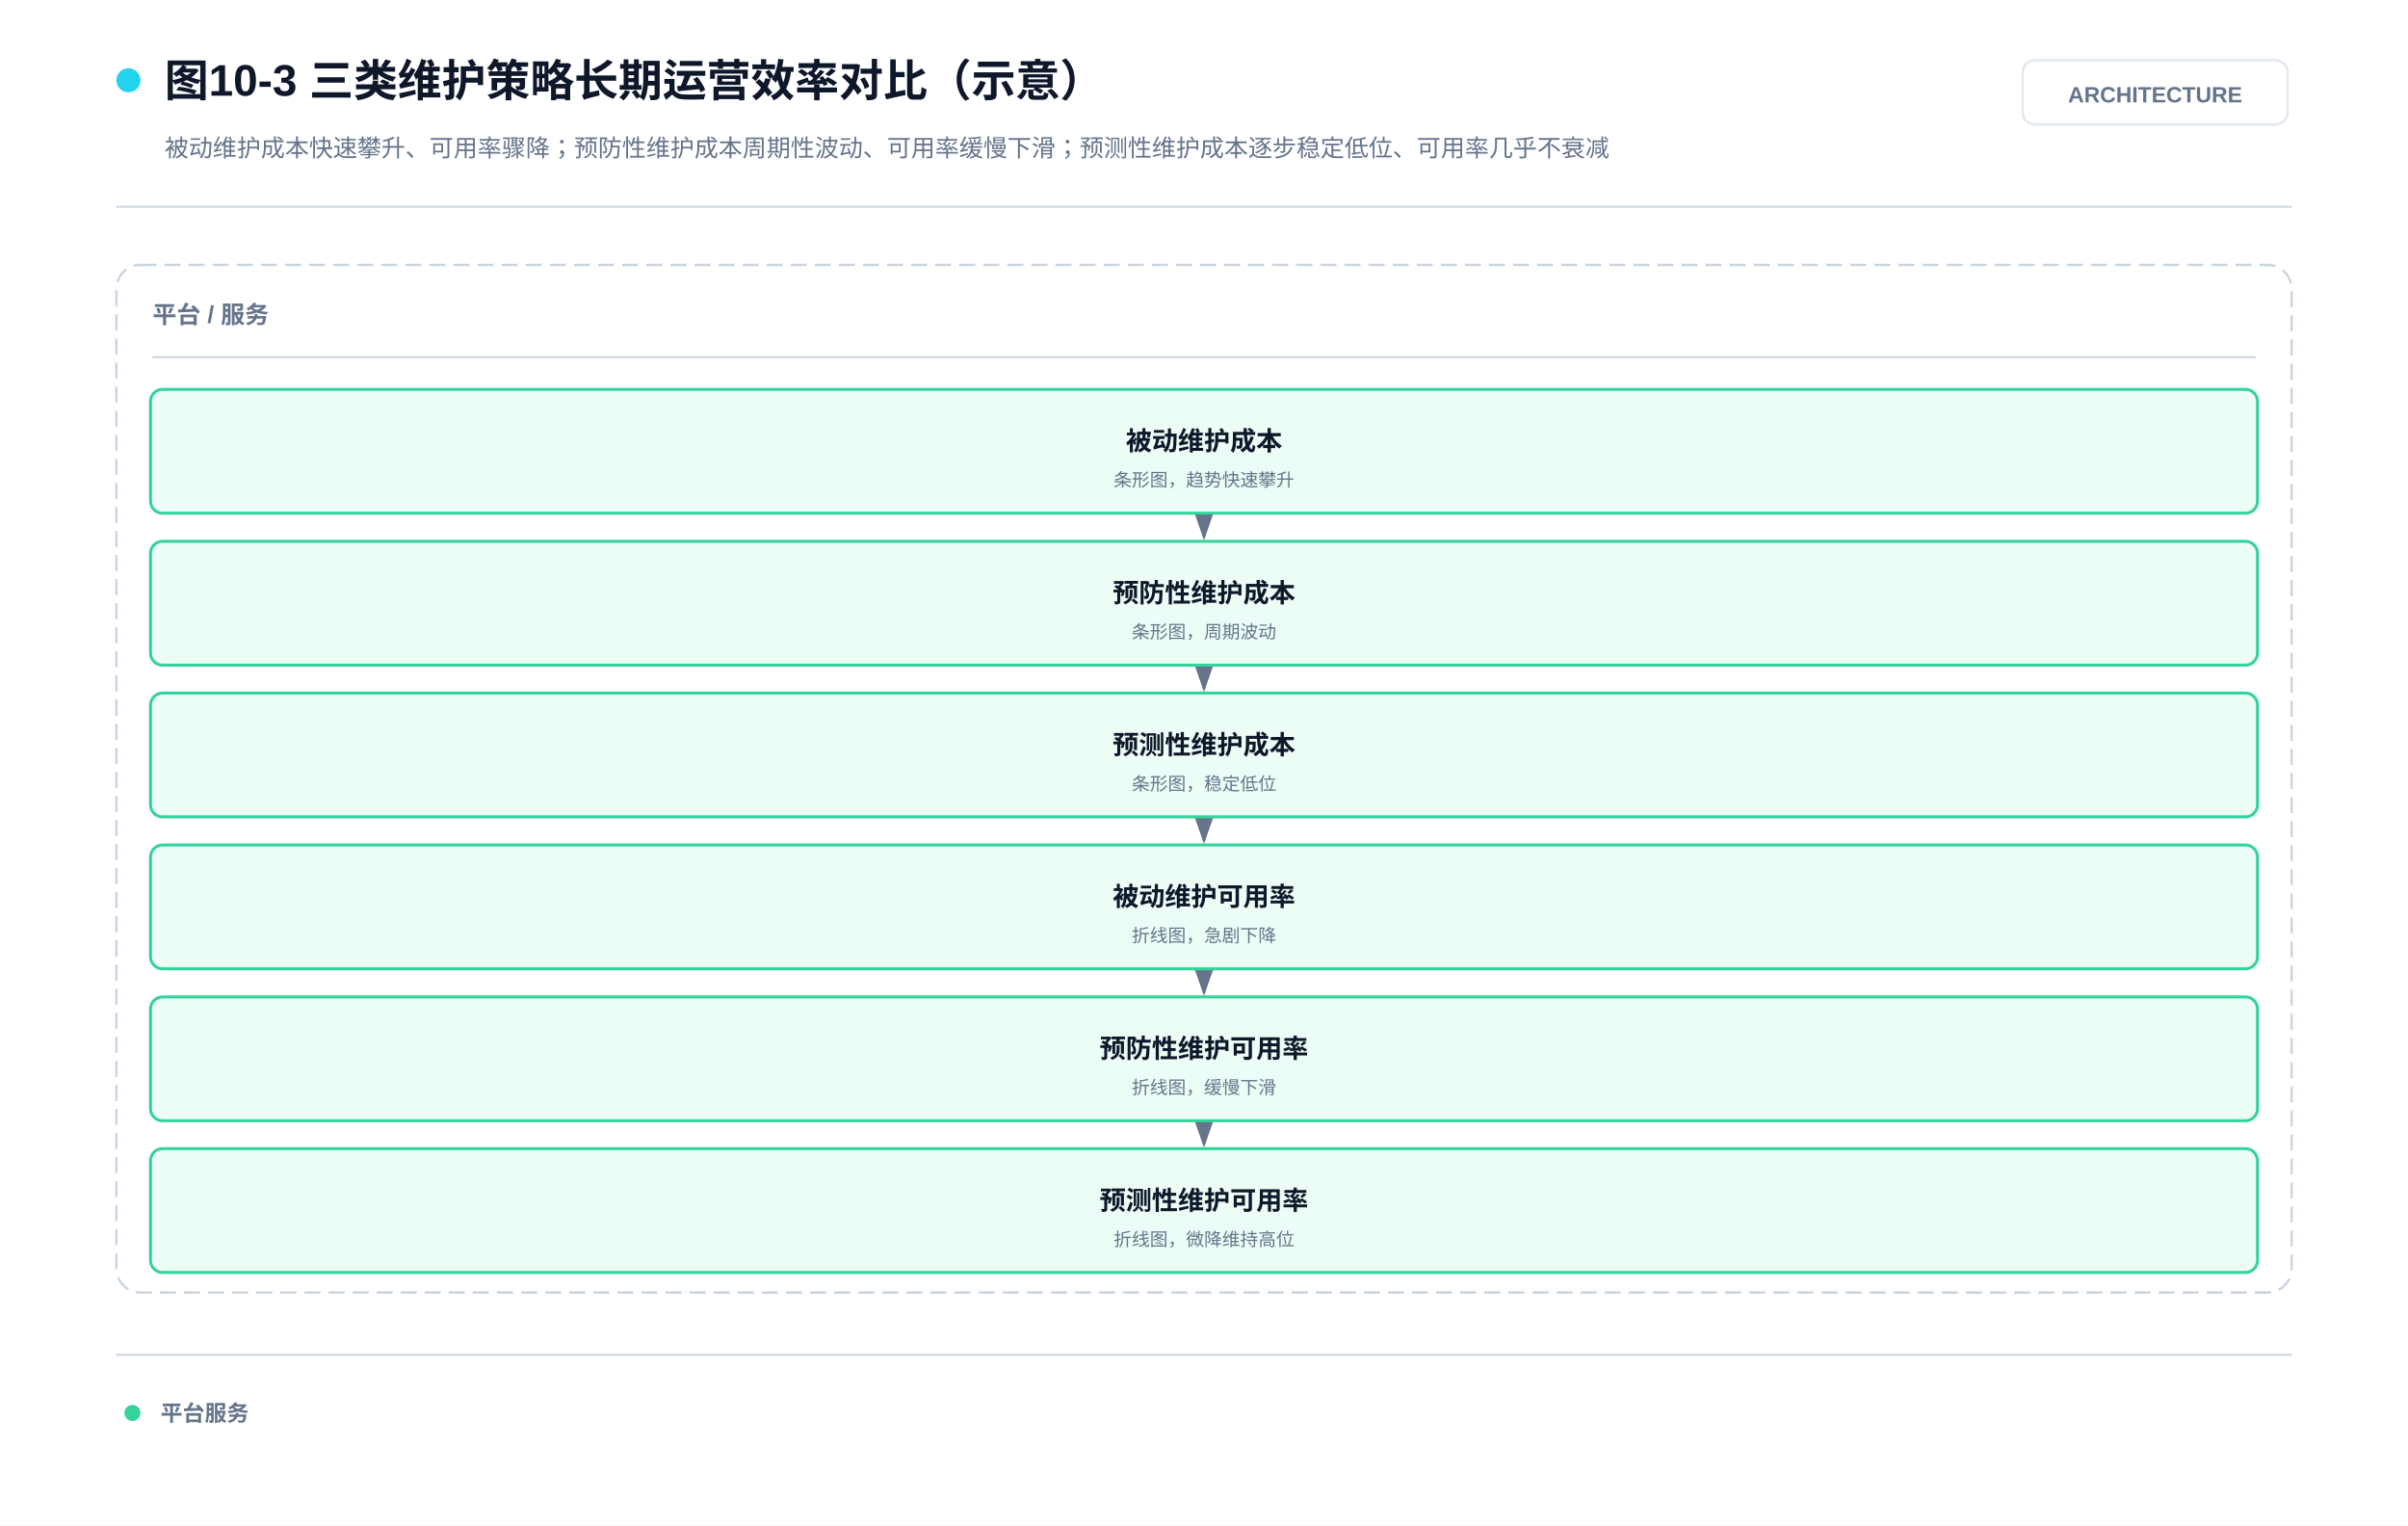
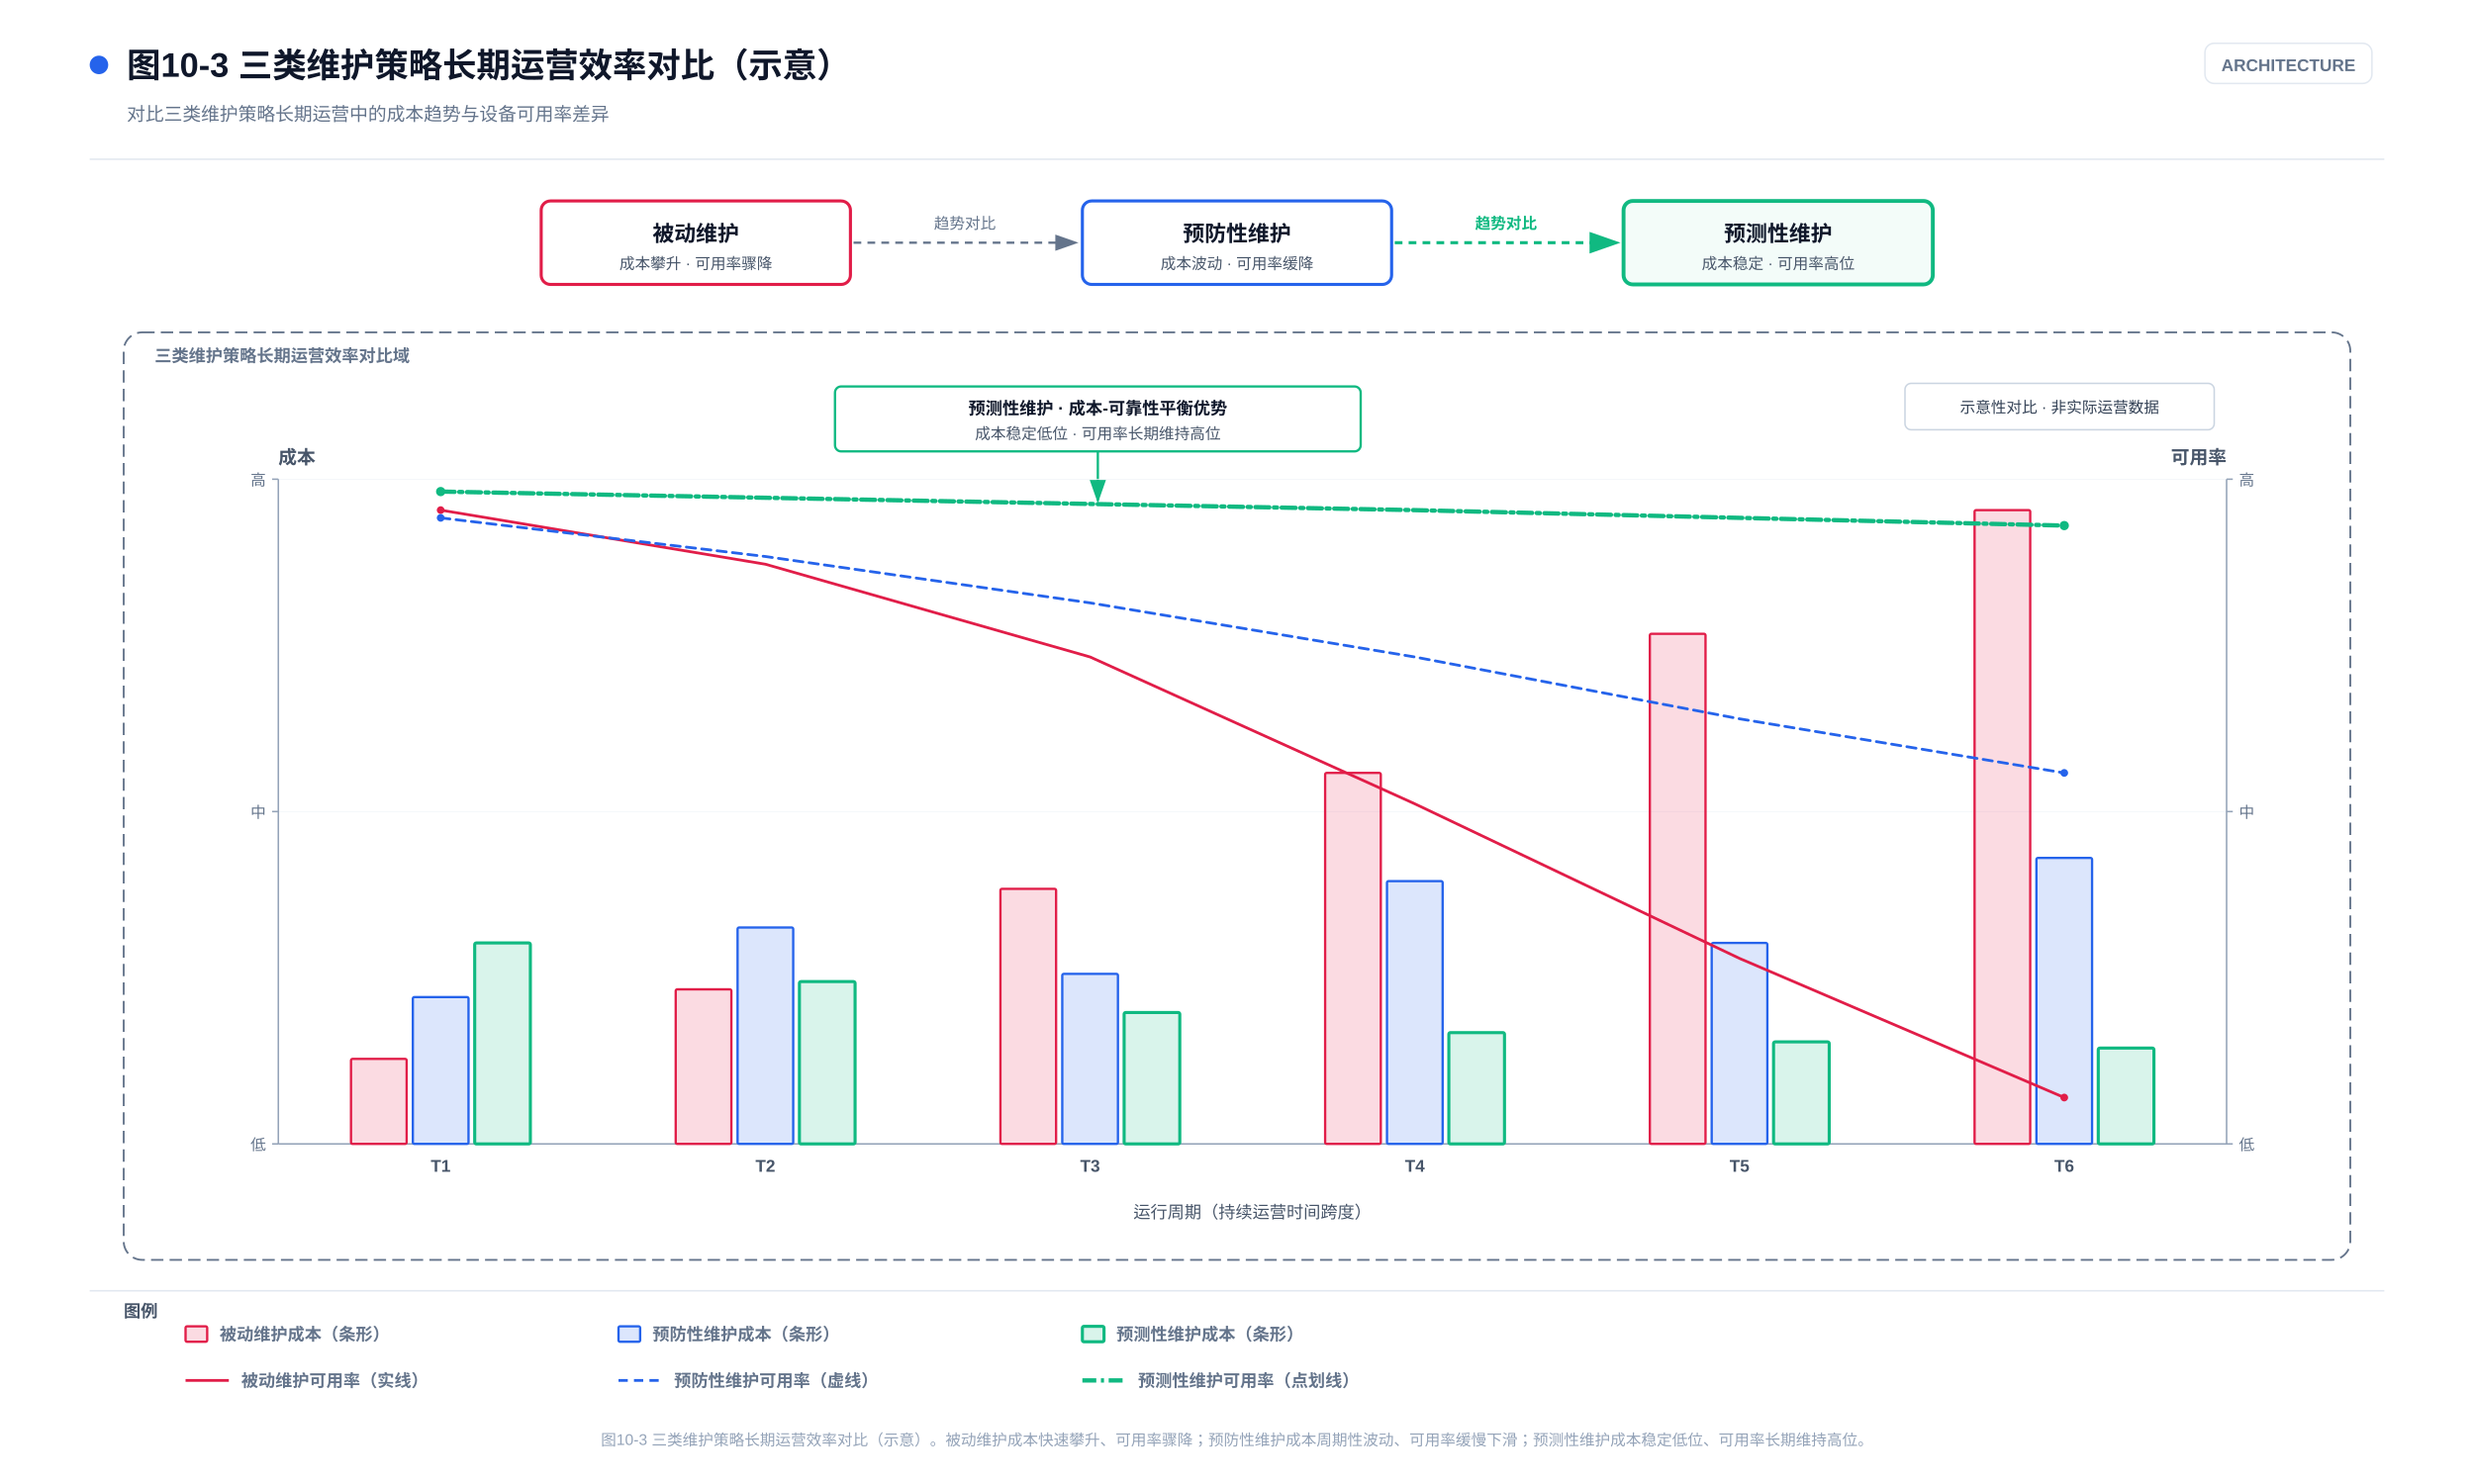
- <svg xmlns="http://www.w3.org/2000/svg" width="1200" height="760" viewBox="0 0 1200 760" role="img" aria-label="图10-3 三类维护策略长期运营效率对比（示意）" data-style="architecture-diagram-white-book">
+ <svg xmlns="http://www.w3.org/2000/svg" width="1600" height="960" viewBox="0 0 1600 960" role="img" aria-label="图10-3 三类维护策略长期运营效率对比" data-style="architecture-diagram-wireframe-white" font-family="'JetBrains Mono','PingFang SC','Microsoft YaHei',Arial,sans-serif">
  <defs>
-     <marker id="arrowhead" markerWidth="10" markerHeight="7" refX="9" refY="3.5" orient="auto">
-       <polygon points="0 0, 10 3.5, 0 7" fill="#64748B" />
+     <marker id="ah-blue" markerWidth="10" markerHeight="7" refX="9" refY="3.5" orient="auto">
+       <polygon points="0 0,10 3.5,0 7" fill="#2563EB" />
+     </marker>
+     <marker id="ah-green" markerWidth="10" markerHeight="7" refX="9" refY="3.5" orient="auto">
+       <polygon points="0 0,10 3.5,0 7" fill="#10B981" />
+     </marker>
+     <marker id="ah-orange" markerWidth="10" markerHeight="7" refX="9" refY="3.5" orient="auto">
+       <polygon points="0 0,10 3.5,0 7" fill="#F59E0B" />
+     </marker>
+     <marker id="ah-violet" markerWidth="10" markerHeight="7" refX="9" refY="3.5" orient="auto">
+       <polygon points="0 0,10 3.5,0 7" fill="#7C3AED" />
+     </marker>
+     <marker id="ah-red" markerWidth="10" markerHeight="7" refX="9" refY="3.5" orient="auto">
+       <polygon points="0 0,10 3.5,0 7" fill="#E11D48" />
+     </marker>
+     <marker id="ah-gray" markerWidth="10" markerHeight="7" refX="9" refY="3.5" orient="auto">
+       <polygon points="0 0,10 3.5,0 7" fill="#64748B" />
    </marker>
  </defs>
-   <rect x="0" y="0" width="1200" height="760" fill="#FFFFFF" />
-   <circle cx="64" cy="40" r="6" fill="#22D3EE" />
-   <text x="82" y="48" fill="#0F172A" font-size="22" font-family="'JetBrains Mono', 'PingFang SC', 'Microsoft YaHei', Arial, sans-serif" font-weight="700">图10-3 三类维护策略长期运营效率对比（示意）</text>
-   <text x="82.0" y="78.0" fill="#64748B" font-size="12" font-family="'JetBrains Mono', 'PingFang SC', 'Microsoft YaHei', Arial, sans-serif" font-weight="500" text-anchor="start">被动维护成本快速攀升、可用率骤降；预防性维护成本周期性波动、可用率缓慢下滑；预测性维护成本逐步稳定低位、可用率几乎不衰减</text>
-   <rect x="1008.0" y="30.0" width="132.0" height="32.0" rx="6.0" fill="#FFFFFF" stroke="#E2E8F0" stroke-width="1.2" />
-   <text x="1074" y="51" fill="#64748B" font-size="11" font-family="'JetBrains Mono', 'PingFang SC', 'Microsoft YaHei', Arial, sans-serif" font-weight="700" text-anchor="middle">ARCHITECTURE</text>
-   <line x1="58" y1="103" x2="1142" y2="103" stroke="#CBD5E1" stroke-width="1" />
-   <rect x="58.0" y="132.0" width="1084.0" height="512.0" rx="12.0" fill="#FFFFFF" stroke="#CBD5E1" stroke-width="1.2" stroke-dasharray="8 4" />
-   <text x="76.0" y="161.0" fill="#64748B" font-size="12" font-family="'JetBrains Mono', 'PingFang SC', 'Microsoft YaHei', Arial, sans-serif" font-weight="700" text-anchor="start">平台 / 服务</text>
-   <line x1="76.0" y1="178.0" x2="1124.0" y2="178.0" stroke="#CBD5E1" stroke-width="1" />
-   <line x1="600.0" y1="257.7" x2="600.0" y2="267.7" stroke="#94A3B8" stroke-width="1.5" marker-end="url(#arrowhead)" />
-   <line x1="600.0" y1="333.3" x2="600.0" y2="343.3" stroke="#94A3B8" stroke-width="1.5" marker-end="url(#arrowhead)" />
-   <line x1="600.0" y1="409.0" x2="600.0" y2="419.0" stroke="#94A3B8" stroke-width="1.5" marker-end="url(#arrowhead)" />
-   <line x1="600.0" y1="484.7" x2="600.0" y2="494.7" stroke="#94A3B8" stroke-width="1.5" marker-end="url(#arrowhead)" />
-   <line x1="600.0" y1="560.3" x2="600.0" y2="570.3" stroke="#94A3B8" stroke-width="1.5" marker-end="url(#arrowhead)" />
-   <rect x="75.0" y="194.0" width="1050.0" height="61.7" rx="6.0" fill="#ECFDF5" stroke="#34D399" stroke-width="1.5" />
-   <text x="600.0" y="224.3" fill="#0F172A" font-size="13" font-family="'JetBrains Mono', 'PingFang SC', 'Microsoft YaHei', Arial, sans-serif" font-weight="700" text-anchor="middle">被动维护成本</text>
-   <text x="600.0" y="242.3" fill="#64748B" font-size="9" font-family="'JetBrains Mono', 'PingFang SC', 'Microsoft YaHei', Arial, sans-serif" font-weight="500" text-anchor="middle">条形图，趋势快速攀升</text>
-   <rect x="75.0" y="269.7" width="1050.0" height="61.7" rx="6.0" fill="#ECFDF5" stroke="#34D399" stroke-width="1.5" />
-   <text x="600.0" y="300.0" fill="#0F172A" font-size="13" font-family="'JetBrains Mono', 'PingFang SC', 'Microsoft YaHei', Arial, sans-serif" font-weight="700" text-anchor="middle">预防性维护成本</text>
-   <text x="600.0" y="318.0" fill="#64748B" font-size="9" font-family="'JetBrains Mono', 'PingFang SC', 'Microsoft YaHei', Arial, sans-serif" font-weight="500" text-anchor="middle">条形图，周期波动</text>
-   <rect x="75.0" y="345.3" width="1050.0" height="61.7" rx="6.0" fill="#ECFDF5" stroke="#34D399" stroke-width="1.5" />
-   <text x="600.0" y="375.7" fill="#0F172A" font-size="13" font-family="'JetBrains Mono', 'PingFang SC', 'Microsoft YaHei', Arial, sans-serif" font-weight="700" text-anchor="middle">预测性维护成本</text>
-   <text x="600.0" y="393.7" fill="#64748B" font-size="9" font-family="'JetBrains Mono', 'PingFang SC', 'Microsoft YaHei', Arial, sans-serif" font-weight="500" text-anchor="middle">条形图，稳定低位</text>
-   <rect x="75.0" y="421.0" width="1050.0" height="61.7" rx="6.0" fill="#ECFDF5" stroke="#34D399" stroke-width="1.5" />
-   <text x="600.0" y="451.3" fill="#0F172A" font-size="13" font-family="'JetBrains Mono', 'PingFang SC', 'Microsoft YaHei', Arial, sans-serif" font-weight="700" text-anchor="middle">被动维护可用率</text>
-   <text x="600.0" y="469.3" fill="#64748B" font-size="9" font-family="'JetBrains Mono', 'PingFang SC', 'Microsoft YaHei', Arial, sans-serif" font-weight="500" text-anchor="middle">折线图，急剧下降</text>
-   <rect x="75.0" y="496.7" width="1050.0" height="61.7" rx="6.0" fill="#ECFDF5" stroke="#34D399" stroke-width="1.5" />
-   <text x="600.0" y="527.0" fill="#0F172A" font-size="13" font-family="'JetBrains Mono', 'PingFang SC', 'Microsoft YaHei', Arial, sans-serif" font-weight="700" text-anchor="middle">预防性维护可用率</text>
-   <text x="600.0" y="545.0" fill="#64748B" font-size="9" font-family="'JetBrains Mono', 'PingFang SC', 'Microsoft YaHei', Arial, sans-serif" font-weight="500" text-anchor="middle">折线图，缓慢下滑</text>
-   <rect x="75.0" y="572.3" width="1050.0" height="61.7" rx="6.0" fill="#ECFDF5" stroke="#34D399" stroke-width="1.5" />
-   <text x="600.0" y="602.7" fill="#0F172A" font-size="13" font-family="'JetBrains Mono', 'PingFang SC', 'Microsoft YaHei', Arial, sans-serif" font-weight="700" text-anchor="middle">预测性维护可用率</text>
-   <text x="600.0" y="620.7" fill="#64748B" font-size="9" font-family="'JetBrains Mono', 'PingFang SC', 'Microsoft YaHei', Arial, sans-serif" font-weight="500" text-anchor="middle">折线图，微降维持高位</text>
-   <line x1="58" y1="675" x2="1142" y2="675" stroke="#CBD5E1" stroke-width="1" />
-   <circle cx="66.0" cy="704.0" r="4" fill="#34D399" />
-   <text x="80.0" y="708.0" fill="#64748B" font-size="11" font-family="'JetBrains Mono', 'PingFang SC', 'Microsoft YaHei', Arial, sans-serif" font-weight="600" text-anchor="start">平台服务</text>
+   <rect x="0" y="0" width="1600" height="960" fill="#FFFFFF" />
+   <circle cx="64" cy="42" r="6" fill="#2563EB" />
+   <text x="82" y="50" fill="#0F172A" font-size="22" font-weight="700">图10-3 三类维护策略长期运营效率对比（示意）</text>
+   <text x="82" y="78" fill="#64748B" font-size="12" font-weight="500">对比三类维护策略长期运营中的成本趋势与设备可用率差异</text>
+   <rect x="1426" y="28" width="108" height="26" rx="6" fill="#FFFFFF" stroke="#E2E8F0" stroke-width="1" />
+   <text x="1480" y="46" fill="#64748B" font-size="11" font-weight="700" text-anchor="middle">ARCHITECTURE</text>
+   <line x1="58" y1="103" x2="1542" y2="103" stroke="#E2E8F0" stroke-width="1" />
+   <line x1="552" y1="157" x2="696" y2="157" stroke="#64748B" stroke-width="1.5" stroke-dasharray="5 4" marker-end="url(#ah-gray)" />
+   <text x="624" y="148" fill="#64748B" font-size="10" font-weight="500" text-anchor="middle">趋势对比</text>
+   <line x1="902" y1="157" x2="1046" y2="157" stroke="#10B981" stroke-width="2" stroke-dasharray="5 4" marker-end="url(#ah-green)" />
+   <text x="974" y="148" fill="#10B981" font-size="10" font-weight="600" text-anchor="middle">趋势对比</text>
+   <rect x="350" y="130" width="200" height="54" rx="6" fill="#FFFFFF" stroke="#E11D48" stroke-width="2" />
+   <text x="450" y="156" fill="#0F172A" font-size="14" font-weight="700" text-anchor="middle">被动维护</text>
+   <text x="450" y="174" fill="#475569" font-size="10" font-weight="500" text-anchor="middle">成本攀升 · 可用率骤降</text>
+   <rect x="700" y="130" width="200" height="54" rx="6" fill="#FFFFFF" stroke="#2563EB" stroke-width="2" />
+   <text x="800" y="156" fill="#0F172A" font-size="14" font-weight="700" text-anchor="middle">预防性维护</text>
+   <text x="800" y="174" fill="#475569" font-size="10" font-weight="500" text-anchor="middle">成本波动 · 可用率缓降</text>
+   <rect x="1050" y="130" width="200" height="54" rx="6" fill="#10B981" fill-opacity="0.05" stroke="#10B981" stroke-width="2.5" />
+   <text x="1150" y="156" fill="#0F172A" font-size="14" font-weight="700" text-anchor="middle">预测性维护</text>
+   <text x="1150" y="174" fill="#475569" font-size="10" font-weight="500" text-anchor="middle">成本稳定 · 可用率高位</text>
+   <rect x="80" y="215" width="1440" height="600" rx="12" fill="none" stroke="#64748B" stroke-width="1.2" stroke-dasharray="8 4" />
+   <text x="100" y="234" fill="#64748B" font-size="11" font-weight="600">三类维护策略长期运营效率对比域</text>
+   <rect x="540" y="250" width="340" height="42" rx="4" fill="#FFFFFF" stroke="#10B981" stroke-width="1.5" />
+   <text x="710" y="268" fill="#0F172A" font-size="11" font-weight="700" text-anchor="middle">预测性维护 · 成本-可靠性平衡优势</text>
+   <text x="710" y="284" fill="#475569" font-size="10" font-weight="500" text-anchor="middle">成本稳定低位 · 可用率长期维持高位</text>
+   <line x1="710" y1="292" x2="710" y2="324" stroke="#10B981" stroke-width="1.5" marker-end="url(#ah-green)" />
+   <rect x="1232" y="248" width="200" height="30" rx="4" fill="#FFFFFF" stroke="#CBD5E1" stroke-width="1" />
+   <text x="1332" y="267" fill="#334155" font-size="10" font-weight="500" text-anchor="middle">示意性对比 · 非实际运营数据</text>
+   <line x1="180" y1="310" x2="1440" y2="310" stroke="#F1F5F9" stroke-width="0.5" />
+   <line x1="180" y1="525" x2="1440" y2="525" stroke="#F1F5F9" stroke-width="0.5" />
+   <line x1="180" y1="740" x2="1440" y2="740" stroke="#F1F5F9" stroke-width="0.5" />
+   <line x1="180" y1="310" x2="180" y2="740" stroke="#94A3B8" stroke-width="1" />
+   <line x1="1440" y1="310" x2="1440" y2="740" stroke="#94A3B8" stroke-width="1" />
+   <line x1="180" y1="740" x2="1440" y2="740" stroke="#94A3B8" stroke-width="1" />
+   <line x1="176" y1="310" x2="180" y2="310" stroke="#94A3B8" stroke-width="1" />
+   <line x1="176" y1="525" x2="180" y2="525" stroke="#94A3B8" stroke-width="1" />
+   <line x1="176" y1="740" x2="180" y2="740" stroke="#94A3B8" stroke-width="1" />
+   <text x="172" y="314" fill="#64748B" font-size="10" font-weight="500" text-anchor="end">高</text>
+   <text x="172" y="529" fill="#64748B" font-size="10" font-weight="500" text-anchor="end">中</text>
+   <text x="172" y="744" fill="#64748B" font-size="10" font-weight="500" text-anchor="end">低</text>
+   <text x="180" y="300" fill="#475569" font-size="12" font-weight="700" text-anchor="start">成本</text>
+   <line x1="1440" y1="310" x2="1444" y2="310" stroke="#94A3B8" stroke-width="1" />
+   <line x1="1440" y1="525" x2="1444" y2="525" stroke="#94A3B8" stroke-width="1" />
+   <line x1="1440" y1="740" x2="1444" y2="740" stroke="#94A3B8" stroke-width="1" />
+   <text x="1448" y="314" fill="#64748B" font-size="10" font-weight="500" text-anchor="start">高</text>
+   <text x="1448" y="529" fill="#64748B" font-size="10" font-weight="500" text-anchor="start">中</text>
+   <text x="1448" y="744" fill="#64748B" font-size="10" font-weight="500" text-anchor="start">低</text>
+   <text x="1440" y="300" fill="#475569" font-size="12" font-weight="700" text-anchor="end">可用率</text>
+   <text x="285" y="758" fill="#475569" font-size="11" font-weight="600" text-anchor="middle">T1</text>
+   <text x="495" y="758" fill="#475569" font-size="11" font-weight="600" text-anchor="middle">T2</text>
+   <text x="705" y="758" fill="#475569" font-size="11" font-weight="600" text-anchor="middle">T3</text>
+   <text x="915" y="758" fill="#475569" font-size="11" font-weight="600" text-anchor="middle">T4</text>
+   <text x="1125" y="758" fill="#475569" font-size="11" font-weight="600" text-anchor="middle">T5</text>
+   <text x="1335" y="758" fill="#475569" font-size="11" font-weight="600" text-anchor="middle">T6</text>
+   <text x="810" y="788" fill="#475569" font-size="11" font-weight="500" text-anchor="middle">运行周期（持续运营时间跨度）</text>
+   <rect x="227" y="685" width="36" height="55" rx="1" fill="#E11D48" fill-opacity="0.16" stroke="#E11D48" stroke-width="1.5" />
+   <rect x="267" y="645" width="36" height="95" rx="1" fill="#2563EB" fill-opacity="0.16" stroke="#2563EB" stroke-width="1.5" />
+   <rect x="307" y="610" width="36" height="130" rx="1" fill="#10B981" fill-opacity="0.16" stroke="#10B981" stroke-width="2" />
+   <rect x="437" y="640" width="36" height="100" rx="1" fill="#E11D48" fill-opacity="0.16" stroke="#E11D48" stroke-width="1.5" />
+   <rect x="477" y="600" width="36" height="140" rx="1" fill="#2563EB" fill-opacity="0.16" stroke="#2563EB" stroke-width="1.5" />
+   <rect x="517" y="635" width="36" height="105" rx="1" fill="#10B981" fill-opacity="0.16" stroke="#10B981" stroke-width="2" />
+   <rect x="647" y="575" width="36" height="165" rx="1" fill="#E11D48" fill-opacity="0.16" stroke="#E11D48" stroke-width="1.5" />
+   <rect x="687" y="630" width="36" height="110" rx="1" fill="#2563EB" fill-opacity="0.16" stroke="#2563EB" stroke-width="1.5" />
+   <rect x="727" y="655" width="36" height="85" rx="1" fill="#10B981" fill-opacity="0.16" stroke="#10B981" stroke-width="2" />
+   <rect x="857" y="500" width="36" height="240" rx="1" fill="#E11D48" fill-opacity="0.16" stroke="#E11D48" stroke-width="1.5" />
+   <rect x="897" y="570" width="36" height="170" rx="1" fill="#2563EB" fill-opacity="0.16" stroke="#2563EB" stroke-width="1.5" />
+   <rect x="937" y="668" width="36" height="72" rx="1" fill="#10B981" fill-opacity="0.16" stroke="#10B981" stroke-width="2" />
+   <rect x="1067" y="410" width="36" height="330" rx="1" fill="#E11D48" fill-opacity="0.16" stroke="#E11D48" stroke-width="1.5" />
+   <rect x="1107" y="610" width="36" height="130" rx="1" fill="#2563EB" fill-opacity="0.16" stroke="#2563EB" stroke-width="1.5" />
+   <rect x="1147" y="674" width="36" height="66" rx="1" fill="#10B981" fill-opacity="0.16" stroke="#10B981" stroke-width="2" />
+   <rect x="1277" y="330" width="36" height="410" rx="1" fill="#E11D48" fill-opacity="0.16" stroke="#E11D48" stroke-width="1.5" />
+   <rect x="1317" y="555" width="36" height="185" rx="1" fill="#2563EB" fill-opacity="0.16" stroke="#2563EB" stroke-width="1.5" />
+   <rect x="1357" y="678" width="36" height="62" rx="1" fill="#10B981" fill-opacity="0.16" stroke="#10B981" stroke-width="2" />
+   <polyline points="285,330 495,365 705,425 915,520 1125,620 1335,710" fill="none" stroke="#E11D48" stroke-width="1.8" stroke-linejoin="round" stroke-linecap="round" />
+   <polyline points="285,335 495,360 705,390 915,425 1125,465 1335,500" fill="none" stroke="#2563EB" stroke-width="1.8" stroke-dasharray="6 4" stroke-linejoin="round" stroke-linecap="round" />
+   <polyline points="285,318 495,322 705,326 915,330 1125,335 1335,340" fill="none" stroke="#10B981" stroke-width="2.8" stroke-dasharray="9 3 2 3" stroke-linejoin="round" stroke-linecap="round" />
+   <circle cx="285" cy="330" r="2.5" fill="#E11D48" />
+   <circle cx="1335" cy="710" r="2.5" fill="#E11D48" />
+   <circle cx="285" cy="335" r="2.5" fill="#2563EB" />
+   <circle cx="1335" cy="500" r="2.5" fill="#2563EB" />
+   <circle cx="285" cy="318" r="3" fill="#10B981" />
+   <circle cx="1335" cy="340" r="3" fill="#10B981" />
+   <line x1="58" y1="835" x2="1542" y2="835" stroke="#E2E8F0" stroke-width="1" />
+   <text x="80" y="852" fill="#475569" font-size="11" font-weight="700">图例</text>
+   <rect x="120" y="858" width="14" height="10" rx="1" fill="#E11D48" fill-opacity="0.16" stroke="#E11D48" stroke-width="1.5" />
+   <text x="142" y="867" fill="#64748B" font-size="11" font-weight="600">被动维护成本（条形）</text>
+   <rect x="400" y="858" width="14" height="10" rx="1" fill="#2563EB" fill-opacity="0.16" stroke="#2563EB" stroke-width="1.5" />
+   <text x="422" y="867" fill="#64748B" font-size="11" font-weight="600">预防性维护成本（条形）</text>
+   <rect x="700" y="858" width="14" height="10" rx="1" fill="#10B981" fill-opacity="0.16" stroke="#10B981" stroke-width="2" />
+   <text x="722" y="867" fill="#64748B" font-size="11" font-weight="600">预测性维护成本（条形）</text>
+   <line x1="120" y1="893" x2="148" y2="893" stroke="#E11D48" stroke-width="1.8" />
+   <text x="156" y="897" fill="#64748B" font-size="11" font-weight="600">被动维护可用率（实线）</text>
+   <line x1="400" y1="893" x2="428" y2="893" stroke="#2563EB" stroke-width="1.8" stroke-dasharray="6 4" />
+   <text x="436" y="897" fill="#64748B" font-size="11" font-weight="600">预防性维护可用率（虚线）</text>
+   <line x1="700" y1="893" x2="728" y2="893" stroke="#10B981" stroke-width="2.8" stroke-dasharray="9 3 2 3" />
+   <text x="736" y="897" fill="#64748B" font-size="11" font-weight="600">预测性维护可用率（点划线）</text>
+   <text x="800" y="935" fill="#94A3B8" font-size="10" text-anchor="middle">图10-3 三类维护策略长期运营效率对比（示意）。被动维护成本快速攀升、可用率骤降；预防性维护成本周期性波动、可用率缓慢下滑；预测性维护成本稳定低位、可用率长期维持高位。</text>
</svg>
